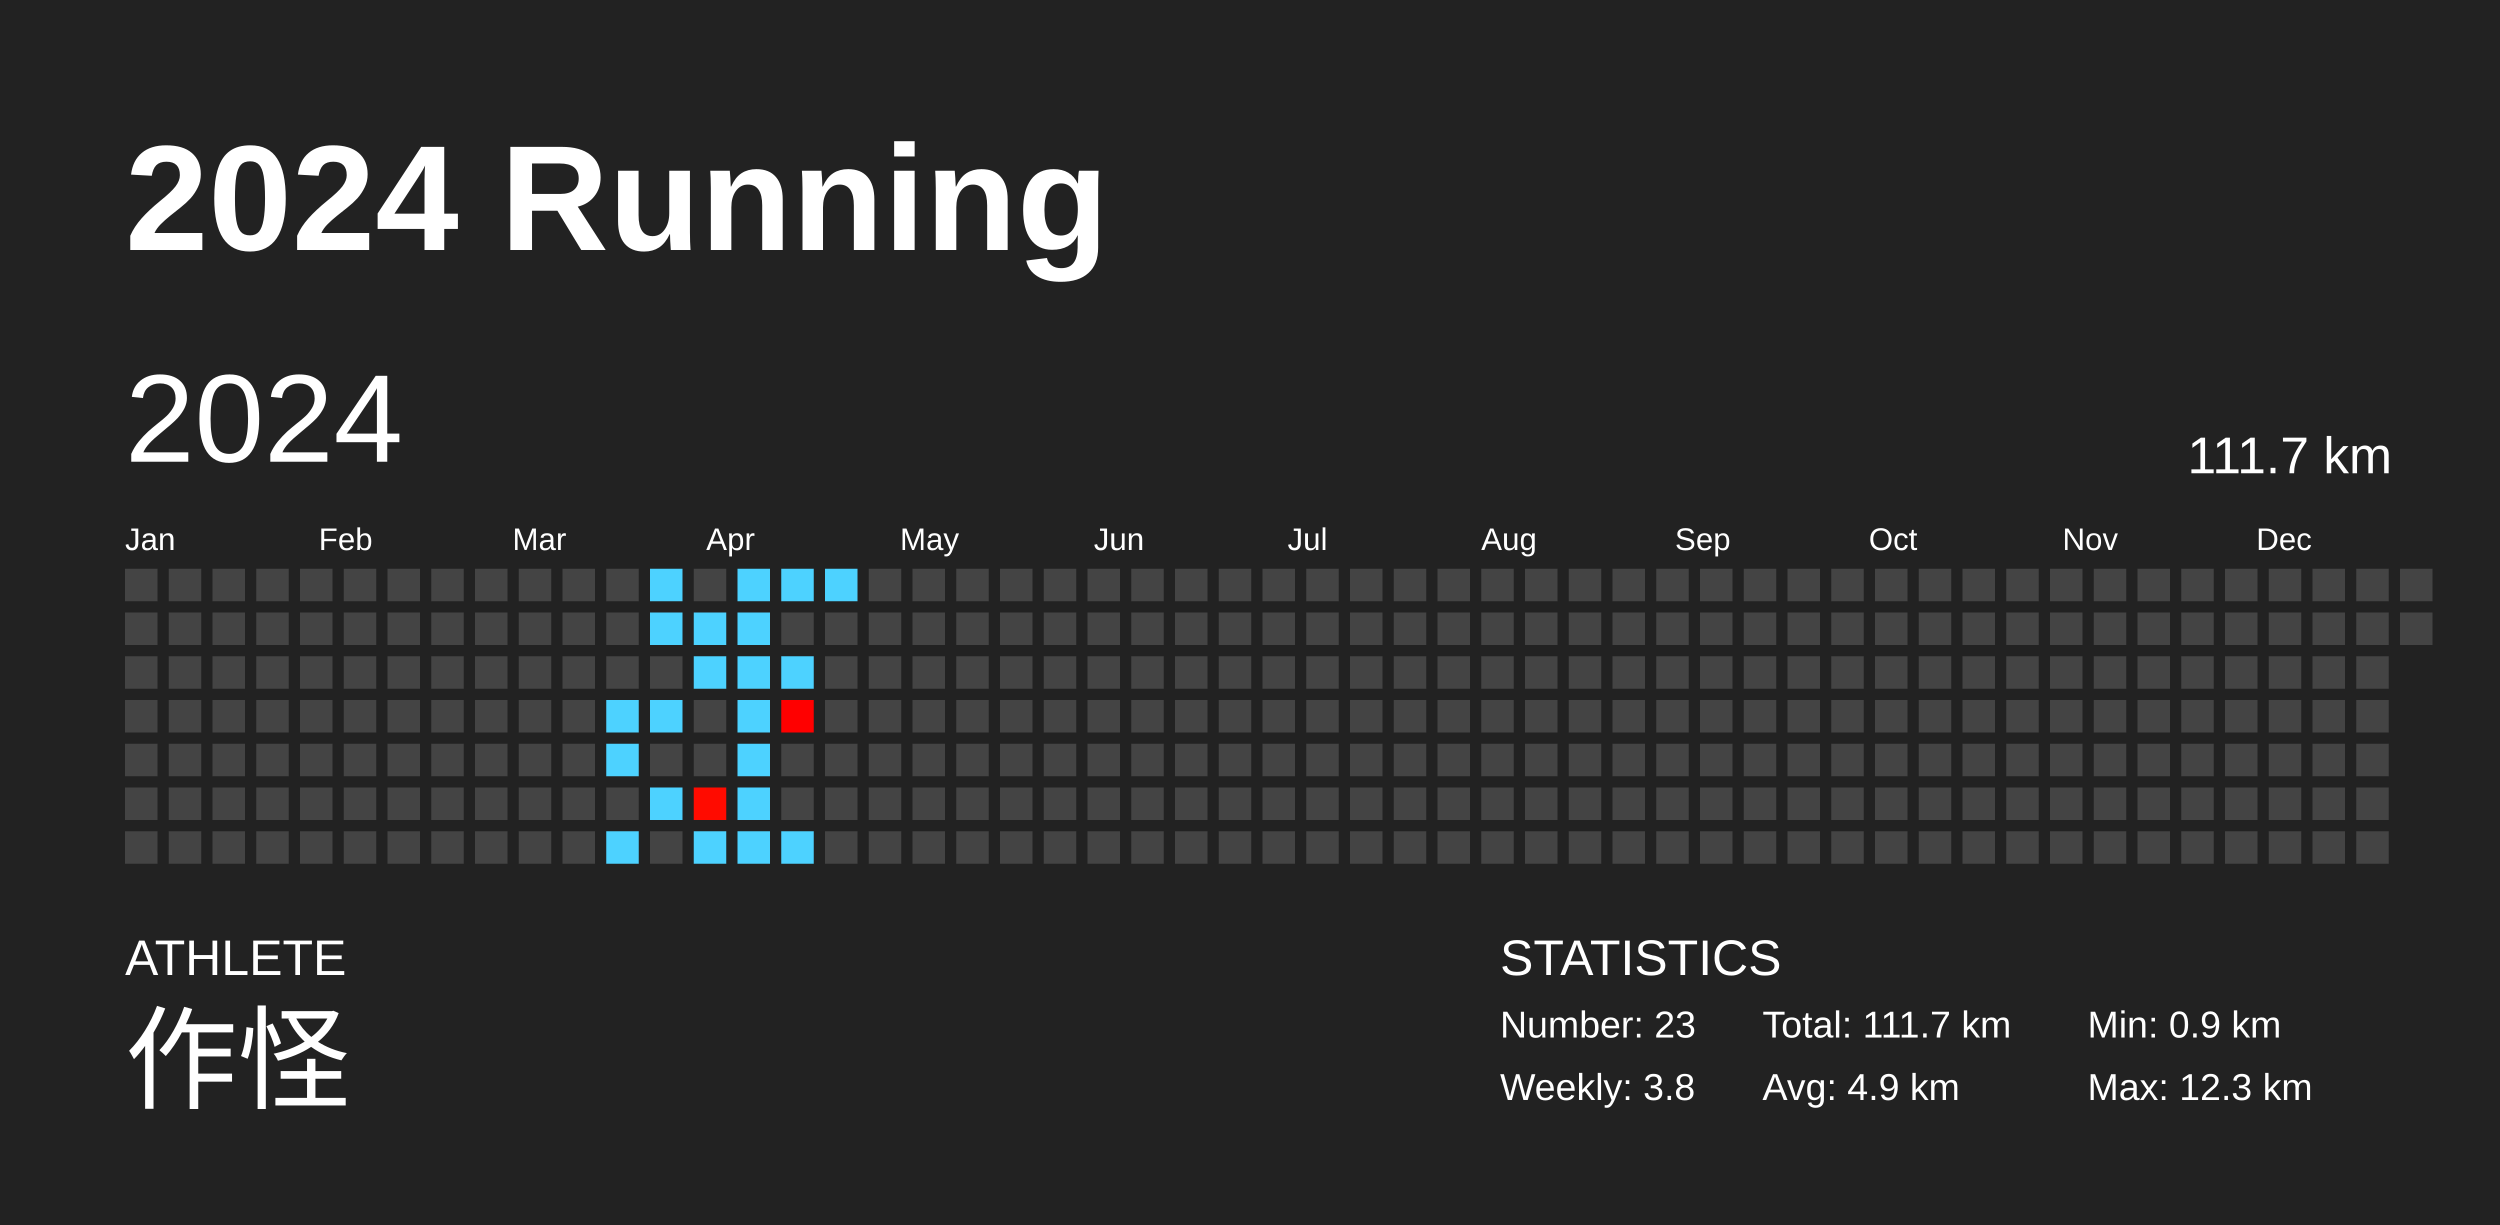
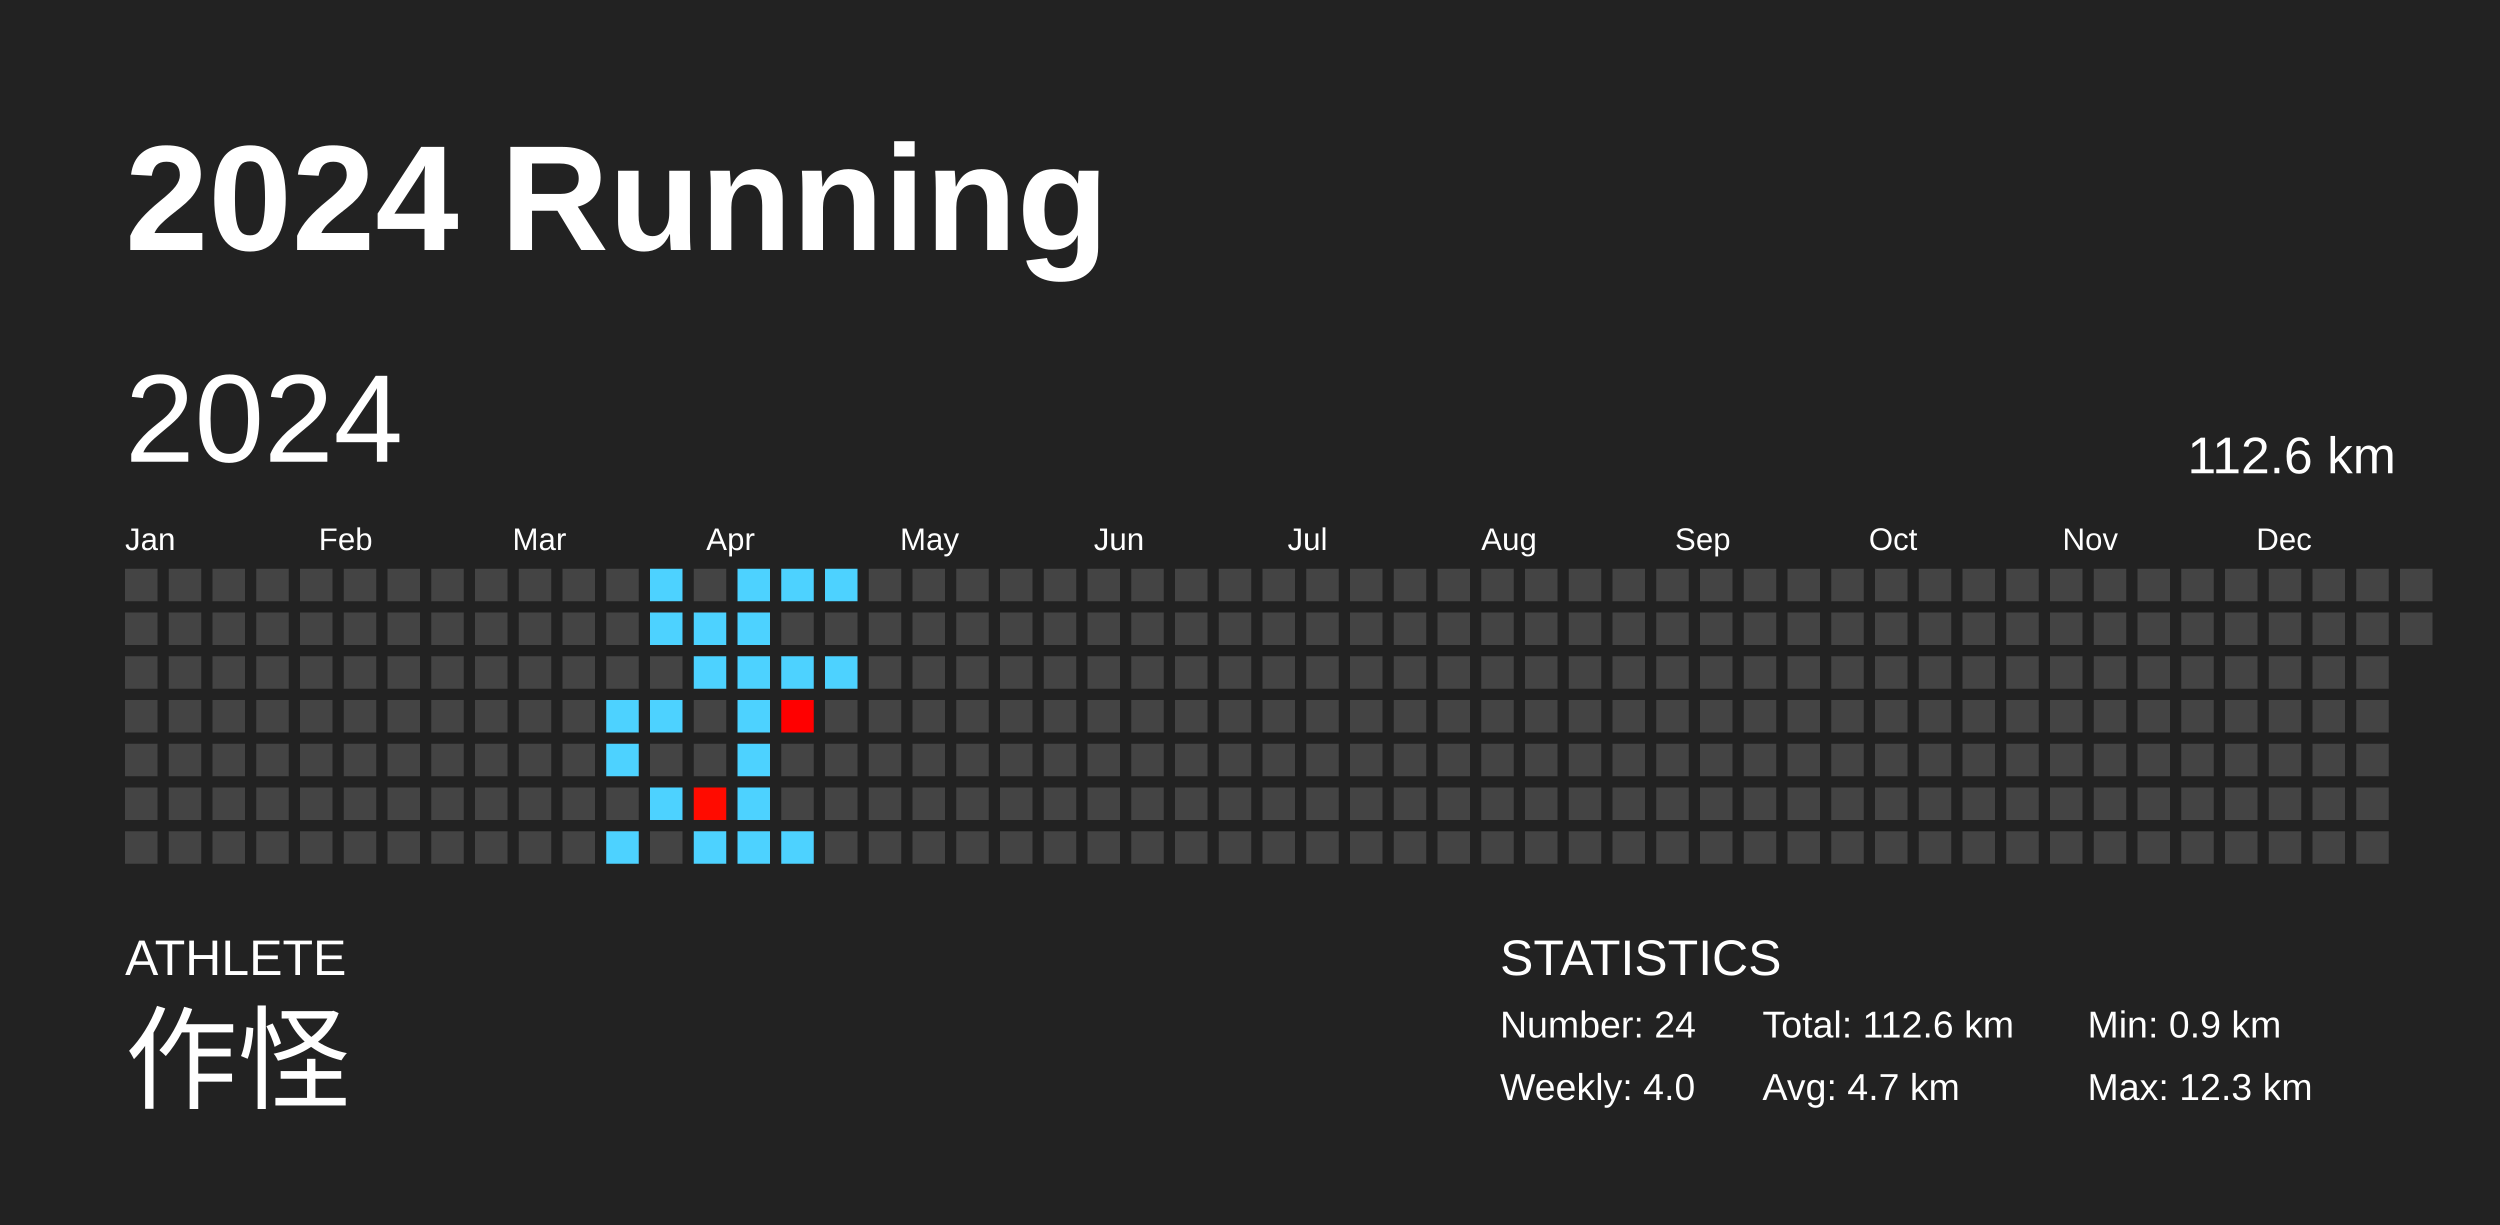
<svg xmlns="http://www.w3.org/2000/svg" baseProfile="full" height="98mm" version="1.1" viewBox="0,0,200,98" width="200mm">
  <defs />
  <rect fill="#222222" height="98" width="200" x="0" y="0" />
  <text fill="#FFFFFF" style="font-size:12px; font-family:Arial; font-weight:bold;" x="10" y="20">2024 Running</text>
  <text fill="#FFFFFF" style="font-size:4px; font-family:Arial" x="10" y="78">ATHLETE</text>
  <text fill="#FFFFFF" style="font-size:9px; font-family:Arial" x="10" y="88">作怪</text>
  <text fill="#FFFFFF" style="font-size:4px; font-family:Arial" x="120" y="78">STATISTICS</text>
-   <text fill="#FFFFFF" style="font-size:3px; font-family:Arial" x="120" y="83">Number: 23</text>
-   <text fill="#FFFFFF" style="font-size:3px; font-family:Arial" x="120" y="88">Weekly: 3.8</text>
-   <text fill="#FFFFFF" style="font-size:3px; font-family:Arial" x="141" y="83">Total: 111.7 km</text>
-   <text fill="#FFFFFF" style="font-size:3px; font-family:Arial" x="141" y="88">Avg: 4.9 km</text>
+   <text fill="#FFFFFF" style="font-size:3px; font-family:Arial" x="120" y="83">Number: 24</text>
+   <text fill="#FFFFFF" style="font-size:3px; font-family:Arial" x="120" y="88">Weekly: 4.0</text>
+   <text fill="#FFFFFF" style="font-size:3px; font-family:Arial" x="141" y="83">Total: 112.6 km</text>
+   <text fill="#FFFFFF" style="font-size:3px; font-family:Arial" x="141" y="88">Avg: 4.7 km</text>
  <text fill="#FFFFFF" style="font-size:3px; font-family:Arial" x="167" y="83">Min: 0.9 km</text>
  <text fill="#FFFFFF" style="font-size:3px; font-family:Arial" x="167" y="88">Max: 12.3 km</text>
  <text dominant-baseline="hanging" fill="#FFFFFF" style="font-size:10.0px; font-family:Arial;" x="10" y="30">2024</text>
-   <text dominant-baseline="hanging" fill="#FFFFFF" style="font-size:4.125px; font-family:Arial;" x="175" y="35">111.7 km</text>
+   <text dominant-baseline="hanging" fill="#FFFFFF" style="font-size:4.125px; font-family:Arial;" x="175" y="35">112.6 km</text>
  <text fill="#FFFFFF" style="font-size:2.5px; font-family:Arial" x="10.0" y="44">Jan</text>
  <text fill="#FFFFFF" style="font-size:2.5px; font-family:Arial" x="25.5" y="44">Feb</text>
  <text fill="#FFFFFF" style="font-size:2.5px; font-family:Arial" x="41.0" y="44">Mar</text>
  <text fill="#FFFFFF" style="font-size:2.5px; font-family:Arial" x="56.5" y="44">Apr</text>
  <text fill="#FFFFFF" style="font-size:2.5px; font-family:Arial" x="72.0" y="44">May</text>
  <text fill="#FFFFFF" style="font-size:2.5px; font-family:Arial" x="87.5" y="44">Jun</text>
  <text fill="#FFFFFF" style="font-size:2.5px; font-family:Arial" x="103.0" y="44">Jul</text>
  <text fill="#FFFFFF" style="font-size:2.5px; font-family:Arial" x="118.5" y="44">Aug</text>
  <text fill="#FFFFFF" style="font-size:2.5px; font-family:Arial" x="134.0" y="44">Sep</text>
  <text fill="#FFFFFF" style="font-size:2.5px; font-family:Arial" x="149.5" y="44">Oct</text>
  <text fill="#FFFFFF" style="font-size:2.5px; font-family:Arial" x="165.0" y="44">Nov</text>
  <text fill="#FFFFFF" style="font-size:2.5px; font-family:Arial" x="180.5" y="44">Dec</text>
  <rect fill="#444444" height="2.6" width="2.6" x="10.0" y="45.5" />
  <rect fill="#444444" height="2.6" width="2.6" x="10.0" y="49.0" />
  <rect fill="#444444" height="2.6" width="2.6" x="10.0" y="52.5" />
  <rect fill="#444444" height="2.6" width="2.6" x="10.0" y="56.0" />
  <rect fill="#444444" height="2.6" width="2.6" x="10.0" y="59.5" />
  <rect fill="#444444" height="2.6" width="2.6" x="10.0" y="63.0" />
  <rect fill="#444444" height="2.6" width="2.6" x="10.0" y="66.5" />
  <rect fill="#444444" height="2.6" width="2.6" x="13.5" y="45.5" />
  <rect fill="#444444" height="2.6" width="2.6" x="13.5" y="49.0" />
  <rect fill="#444444" height="2.6" width="2.6" x="13.5" y="52.5" />
  <rect fill="#444444" height="2.6" width="2.6" x="13.5" y="56.0" />
  <rect fill="#444444" height="2.6" width="2.6" x="13.5" y="59.5" />
  <rect fill="#444444" height="2.6" width="2.6" x="13.5" y="63.0" />
  <rect fill="#444444" height="2.6" width="2.6" x="13.5" y="66.5" />
  <rect fill="#444444" height="2.6" width="2.6" x="17.0" y="45.5" />
  <rect fill="#444444" height="2.6" width="2.6" x="17.0" y="49.0" />
  <rect fill="#444444" height="2.6" width="2.6" x="17.0" y="52.5" />
  <rect fill="#444444" height="2.6" width="2.6" x="17.0" y="56.0" />
  <rect fill="#444444" height="2.6" width="2.6" x="17.0" y="59.5" />
  <rect fill="#444444" height="2.6" width="2.6" x="17.0" y="63.0" />
  <rect fill="#444444" height="2.6" width="2.6" x="17.0" y="66.5" />
  <rect fill="#444444" height="2.6" width="2.6" x="20.5" y="45.5" />
  <rect fill="#444444" height="2.6" width="2.6" x="20.5" y="49.0" />
  <rect fill="#444444" height="2.6" width="2.6" x="20.5" y="52.5" />
  <rect fill="#444444" height="2.6" width="2.6" x="20.5" y="56.0" />
  <rect fill="#444444" height="2.6" width="2.6" x="20.5" y="59.5" />
  <rect fill="#444444" height="2.6" width="2.6" x="20.5" y="63.0" />
  <rect fill="#444444" height="2.6" width="2.6" x="20.5" y="66.5" />
  <rect fill="#444444" height="2.6" width="2.6" x="24.0" y="45.5" />
  <rect fill="#444444" height="2.6" width="2.6" x="24.0" y="49.0" />
  <rect fill="#444444" height="2.6" width="2.6" x="24.0" y="52.5" />
  <rect fill="#444444" height="2.6" width="2.6" x="24.0" y="56.0" />
  <rect fill="#444444" height="2.6" width="2.6" x="24.0" y="59.5" />
  <rect fill="#444444" height="2.6" width="2.6" x="24.0" y="63.0" />
  <rect fill="#444444" height="2.6" width="2.6" x="24.0" y="66.5" />
  <rect fill="#444444" height="2.6" width="2.6" x="27.5" y="45.5" />
  <rect fill="#444444" height="2.6" width="2.6" x="27.5" y="49.0" />
  <rect fill="#444444" height="2.6" width="2.6" x="27.5" y="52.5" />
  <rect fill="#444444" height="2.6" width="2.6" x="27.5" y="56.0" />
  <rect fill="#444444" height="2.6" width="2.6" x="27.5" y="59.5" />
  <rect fill="#444444" height="2.6" width="2.6" x="27.5" y="63.0" />
  <rect fill="#444444" height="2.6" width="2.6" x="27.5" y="66.5" />
  <rect fill="#444444" height="2.6" width="2.6" x="31.0" y="45.5" />
  <rect fill="#444444" height="2.6" width="2.6" x="31.0" y="49.0" />
  <rect fill="#444444" height="2.6" width="2.6" x="31.0" y="52.5" />
  <rect fill="#444444" height="2.6" width="2.6" x="31.0" y="56.0" />
  <rect fill="#444444" height="2.6" width="2.6" x="31.0" y="59.5" />
  <rect fill="#444444" height="2.6" width="2.6" x="31.0" y="63.0" />
  <rect fill="#444444" height="2.6" width="2.6" x="31.0" y="66.5" />
  <rect fill="#444444" height="2.6" width="2.6" x="34.5" y="45.5" />
  <rect fill="#444444" height="2.6" width="2.6" x="34.5" y="49.0" />
  <rect fill="#444444" height="2.6" width="2.6" x="34.5" y="52.5" />
  <rect fill="#444444" height="2.6" width="2.6" x="34.5" y="56.0" />
  <rect fill="#444444" height="2.6" width="2.6" x="34.5" y="59.5" />
  <rect fill="#444444" height="2.6" width="2.6" x="34.5" y="63.0" />
  <rect fill="#444444" height="2.6" width="2.6" x="34.5" y="66.5" />
  <rect fill="#444444" height="2.6" width="2.6" x="38.0" y="45.5" />
  <rect fill="#444444" height="2.6" width="2.6" x="38.0" y="49.0" />
  <rect fill="#444444" height="2.6" width="2.6" x="38.0" y="52.5" />
  <rect fill="#444444" height="2.6" width="2.6" x="38.0" y="56.0" />
  <rect fill="#444444" height="2.6" width="2.6" x="38.0" y="59.5" />
  <rect fill="#444444" height="2.6" width="2.6" x="38.0" y="63.0" />
  <rect fill="#444444" height="2.6" width="2.6" x="38.0" y="66.5" />
  <rect fill="#444444" height="2.6" width="2.6" x="41.5" y="45.5" />
  <rect fill="#444444" height="2.6" width="2.6" x="41.5" y="49.0" />
  <rect fill="#444444" height="2.6" width="2.6" x="41.5" y="52.5" />
  <rect fill="#444444" height="2.6" width="2.6" x="41.5" y="56.0" />
  <rect fill="#444444" height="2.6" width="2.6" x="41.5" y="59.5" />
  <rect fill="#444444" height="2.6" width="2.6" x="41.5" y="63.0" />
  <rect fill="#444444" height="2.6" width="2.6" x="41.5" y="66.5" />
  <rect fill="#444444" height="2.6" width="2.6" x="45.0" y="45.5" />
  <rect fill="#444444" height="2.6" width="2.6" x="45.0" y="49.0" />
  <rect fill="#444444" height="2.6" width="2.6" x="45.0" y="52.5" />
  <rect fill="#444444" height="2.6" width="2.6" x="45.0" y="56.0" />
  <rect fill="#444444" height="2.6" width="2.6" x="45.0" y="59.5" />
  <rect fill="#444444" height="2.6" width="2.6" x="45.0" y="63.0" />
  <rect fill="#444444" height="2.6" width="2.6" x="45.0" y="66.5" />
  <rect fill="#444444" height="2.6" width="2.6" x="48.5" y="45.5" />
  <rect fill="#444444" height="2.6" width="2.6" x="48.5" y="49.0" />
  <rect fill="#444444" height="2.6" width="2.6" x="48.5" y="52.5" />
  <rect fill="#4dd2ff" height="2.6" width="2.6" x="48.5" y="56.0" />
  <rect fill="#4dd2ff" height="2.6" width="2.6" x="48.5" y="59.5" />
  <rect fill="#444444" height="2.6" width="2.6" x="48.5" y="63.0" />
  <rect fill="#4dd2ff" height="2.6" width="2.6" x="48.5" y="66.5" />
  <rect fill="#4dd2ff" height="2.6" width="2.6" x="52.0" y="45.5" />
  <rect fill="#4dd2ff" height="2.6" width="2.6" x="52.0" y="49.0" />
  <rect fill="#444444" height="2.6" width="2.6" x="52.0" y="52.5" />
  <rect fill="#4dd2ff" height="2.6" width="2.6" x="52.0" y="56.0" />
  <rect fill="#444444" height="2.6" width="2.6" x="52.0" y="59.5" />
  <rect fill="#4dd2ff" height="2.6" width="2.6" x="52.0" y="63.0" />
  <rect fill="#444444" height="2.6" width="2.6" x="52.0" y="66.5" />
  <rect fill="#444444" height="2.6" width="2.6" x="55.5" y="45.5" />
  <rect fill="#4dd2ff" height="2.6" width="2.6" x="55.5" y="49.0" />
  <rect fill="#4dd2ff" height="2.6" width="2.6" x="55.5" y="52.5" />
  <rect fill="#444444" height="2.6" width="2.6" x="55.5" y="56.0" />
  <rect fill="#444444" height="2.6" width="2.6" x="55.5" y="59.5" />
  <rect fill="#ff0b00" height="2.6" width="2.6" x="55.5" y="63.0" />
  <rect fill="#4dd2ff" height="2.6" width="2.6" x="55.5" y="66.5" />
  <rect fill="#4dd2ff" height="2.6" width="2.6" x="59.0" y="45.5" />
  <rect fill="#4dd2ff" height="2.6" width="2.6" x="59.0" y="49.0" />
  <rect fill="#4dd2ff" height="2.6" width="2.6" x="59.0" y="52.5" />
  <rect fill="#4dd2ff" height="2.6" width="2.6" x="59.0" y="56.0" />
  <rect fill="#4dd2ff" height="2.6" width="2.6" x="59.0" y="59.5" />
  <rect fill="#4dd2ff" height="2.6" width="2.6" x="59.0" y="63.0" />
  <rect fill="#4dd2ff" height="2.6" width="2.6" x="59.0" y="66.5" />
  <rect fill="#4dd2ff" height="2.6" width="2.6" x="62.5" y="45.5" />
  <rect fill="#444444" height="2.6" width="2.6" x="62.5" y="49.0" />
  <rect fill="#4dd2ff" height="2.6" width="2.6" x="62.5" y="52.5" />
  <rect fill="#ff0000" height="2.6" width="2.6" x="62.5" y="56.0" />
  <rect fill="#444444" height="2.6" width="2.6" x="62.5" y="59.5" />
  <rect fill="#444444" height="2.6" width="2.6" x="62.5" y="63.0" />
  <rect fill="#4dd2ff" height="2.6" width="2.6" x="62.5" y="66.5" />
  <rect fill="#4dd2ff" height="2.6" width="2.6" x="66.0" y="45.5" />
  <rect fill="#444444" height="2.6" width="2.6" x="66.0" y="49.0" />
-   <rect fill="#444444" height="2.6" width="2.6" x="66.0" y="52.5" />
+   <rect fill="#4dd2ff" height="2.6" width="2.6" x="66.0" y="52.5" />
  <rect fill="#444444" height="2.6" width="2.6" x="66.0" y="56.0" />
  <rect fill="#444444" height="2.6" width="2.6" x="66.0" y="59.5" />
  <rect fill="#444444" height="2.6" width="2.6" x="66.0" y="63.0" />
  <rect fill="#444444" height="2.6" width="2.6" x="66.0" y="66.5" />
  <rect fill="#444444" height="2.6" width="2.6" x="69.5" y="45.5" />
  <rect fill="#444444" height="2.6" width="2.6" x="69.5" y="49.0" />
  <rect fill="#444444" height="2.6" width="2.6" x="69.5" y="52.5" />
  <rect fill="#444444" height="2.6" width="2.6" x="69.5" y="56.0" />
  <rect fill="#444444" height="2.6" width="2.6" x="69.5" y="59.5" />
  <rect fill="#444444" height="2.6" width="2.6" x="69.5" y="63.0" />
  <rect fill="#444444" height="2.6" width="2.6" x="69.5" y="66.5" />
  <rect fill="#444444" height="2.6" width="2.6" x="73.0" y="45.5" />
  <rect fill="#444444" height="2.6" width="2.6" x="73.0" y="49.0" />
  <rect fill="#444444" height="2.6" width="2.6" x="73.0" y="52.5" />
  <rect fill="#444444" height="2.6" width="2.6" x="73.0" y="56.0" />
  <rect fill="#444444" height="2.6" width="2.6" x="73.0" y="59.5" />
  <rect fill="#444444" height="2.6" width="2.6" x="73.0" y="63.0" />
  <rect fill="#444444" height="2.6" width="2.6" x="73.0" y="66.5" />
  <rect fill="#444444" height="2.6" width="2.6" x="76.5" y="45.5" />
  <rect fill="#444444" height="2.6" width="2.6" x="76.5" y="49.0" />
  <rect fill="#444444" height="2.6" width="2.6" x="76.5" y="52.5" />
  <rect fill="#444444" height="2.6" width="2.6" x="76.5" y="56.0" />
  <rect fill="#444444" height="2.6" width="2.6" x="76.5" y="59.5" />
  <rect fill="#444444" height="2.6" width="2.6" x="76.5" y="63.0" />
  <rect fill="#444444" height="2.6" width="2.6" x="76.5" y="66.5" />
  <rect fill="#444444" height="2.6" width="2.6" x="80.0" y="45.5" />
  <rect fill="#444444" height="2.6" width="2.6" x="80.0" y="49.0" />
  <rect fill="#444444" height="2.6" width="2.6" x="80.0" y="52.5" />
  <rect fill="#444444" height="2.6" width="2.6" x="80.0" y="56.0" />
  <rect fill="#444444" height="2.6" width="2.6" x="80.0" y="59.5" />
  <rect fill="#444444" height="2.6" width="2.6" x="80.0" y="63.0" />
  <rect fill="#444444" height="2.6" width="2.6" x="80.0" y="66.5" />
  <rect fill="#444444" height="2.6" width="2.6" x="83.5" y="45.5" />
  <rect fill="#444444" height="2.6" width="2.6" x="83.5" y="49.0" />
  <rect fill="#444444" height="2.6" width="2.6" x="83.5" y="52.5" />
  <rect fill="#444444" height="2.6" width="2.6" x="83.5" y="56.0" />
  <rect fill="#444444" height="2.6" width="2.6" x="83.5" y="59.5" />
  <rect fill="#444444" height="2.6" width="2.6" x="83.5" y="63.0" />
  <rect fill="#444444" height="2.6" width="2.6" x="83.5" y="66.5" />
  <rect fill="#444444" height="2.6" width="2.6" x="87.0" y="45.5" />
  <rect fill="#444444" height="2.6" width="2.6" x="87.0" y="49.0" />
  <rect fill="#444444" height="2.6" width="2.6" x="87.0" y="52.5" />
  <rect fill="#444444" height="2.6" width="2.6" x="87.0" y="56.0" />
  <rect fill="#444444" height="2.6" width="2.6" x="87.0" y="59.5" />
  <rect fill="#444444" height="2.6" width="2.6" x="87.0" y="63.0" />
  <rect fill="#444444" height="2.6" width="2.6" x="87.0" y="66.5" />
  <rect fill="#444444" height="2.6" width="2.6" x="90.5" y="45.5" />
  <rect fill="#444444" height="2.6" width="2.6" x="90.5" y="49.0" />
  <rect fill="#444444" height="2.6" width="2.6" x="90.5" y="52.5" />
  <rect fill="#444444" height="2.6" width="2.6" x="90.5" y="56.0" />
  <rect fill="#444444" height="2.6" width="2.6" x="90.5" y="59.5" />
  <rect fill="#444444" height="2.6" width="2.6" x="90.5" y="63.0" />
  <rect fill="#444444" height="2.6" width="2.6" x="90.5" y="66.5" />
  <rect fill="#444444" height="2.6" width="2.6" x="94.0" y="45.5" />
  <rect fill="#444444" height="2.6" width="2.6" x="94.0" y="49.0" />
  <rect fill="#444444" height="2.6" width="2.6" x="94.0" y="52.5" />
  <rect fill="#444444" height="2.6" width="2.6" x="94.0" y="56.0" />
  <rect fill="#444444" height="2.6" width="2.6" x="94.0" y="59.5" />
  <rect fill="#444444" height="2.6" width="2.6" x="94.0" y="63.0" />
  <rect fill="#444444" height="2.6" width="2.6" x="94.0" y="66.5" />
  <rect fill="#444444" height="2.6" width="2.6" x="97.5" y="45.5" />
  <rect fill="#444444" height="2.6" width="2.6" x="97.5" y="49.0" />
  <rect fill="#444444" height="2.6" width="2.6" x="97.5" y="52.5" />
  <rect fill="#444444" height="2.6" width="2.6" x="97.5" y="56.0" />
  <rect fill="#444444" height="2.6" width="2.6" x="97.5" y="59.5" />
  <rect fill="#444444" height="2.6" width="2.6" x="97.5" y="63.0" />
  <rect fill="#444444" height="2.6" width="2.6" x="97.5" y="66.5" />
  <rect fill="#444444" height="2.6" width="2.6" x="101.0" y="45.5" />
  <rect fill="#444444" height="2.6" width="2.6" x="101.0" y="49.0" />
  <rect fill="#444444" height="2.6" width="2.6" x="101.0" y="52.5" />
  <rect fill="#444444" height="2.6" width="2.6" x="101.0" y="56.0" />
  <rect fill="#444444" height="2.6" width="2.6" x="101.0" y="59.5" />
  <rect fill="#444444" height="2.6" width="2.6" x="101.0" y="63.0" />
  <rect fill="#444444" height="2.6" width="2.6" x="101.0" y="66.5" />
  <rect fill="#444444" height="2.6" width="2.6" x="104.5" y="45.5" />
  <rect fill="#444444" height="2.6" width="2.6" x="104.5" y="49.0" />
  <rect fill="#444444" height="2.6" width="2.6" x="104.5" y="52.5" />
  <rect fill="#444444" height="2.6" width="2.6" x="104.5" y="56.0" />
  <rect fill="#444444" height="2.6" width="2.6" x="104.5" y="59.5" />
  <rect fill="#444444" height="2.6" width="2.6" x="104.5" y="63.0" />
  <rect fill="#444444" height="2.6" width="2.6" x="104.5" y="66.5" />
  <rect fill="#444444" height="2.6" width="2.6" x="108.0" y="45.5" />
  <rect fill="#444444" height="2.6" width="2.6" x="108.0" y="49.0" />
  <rect fill="#444444" height="2.6" width="2.6" x="108.0" y="52.5" />
  <rect fill="#444444" height="2.6" width="2.6" x="108.0" y="56.0" />
  <rect fill="#444444" height="2.6" width="2.6" x="108.0" y="59.5" />
  <rect fill="#444444" height="2.6" width="2.6" x="108.0" y="63.0" />
  <rect fill="#444444" height="2.6" width="2.6" x="108.0" y="66.5" />
  <rect fill="#444444" height="2.6" width="2.6" x="111.5" y="45.5" />
  <rect fill="#444444" height="2.6" width="2.6" x="111.5" y="49.0" />
  <rect fill="#444444" height="2.6" width="2.6" x="111.5" y="52.5" />
  <rect fill="#444444" height="2.6" width="2.6" x="111.5" y="56.0" />
  <rect fill="#444444" height="2.6" width="2.6" x="111.5" y="59.5" />
  <rect fill="#444444" height="2.6" width="2.6" x="111.5" y="63.0" />
  <rect fill="#444444" height="2.6" width="2.6" x="111.5" y="66.5" />
  <rect fill="#444444" height="2.6" width="2.6" x="115.0" y="45.5" />
  <rect fill="#444444" height="2.6" width="2.6" x="115.0" y="49.0" />
  <rect fill="#444444" height="2.6" width="2.6" x="115.0" y="52.5" />
  <rect fill="#444444" height="2.6" width="2.6" x="115.0" y="56.0" />
  <rect fill="#444444" height="2.6" width="2.6" x="115.0" y="59.5" />
  <rect fill="#444444" height="2.6" width="2.6" x="115.0" y="63.0" />
  <rect fill="#444444" height="2.6" width="2.6" x="115.0" y="66.5" />
  <rect fill="#444444" height="2.6" width="2.6" x="118.5" y="45.5" />
  <rect fill="#444444" height="2.6" width="2.6" x="118.5" y="49.0" />
  <rect fill="#444444" height="2.6" width="2.6" x="118.5" y="52.5" />
  <rect fill="#444444" height="2.6" width="2.6" x="118.5" y="56.0" />
  <rect fill="#444444" height="2.6" width="2.6" x="118.5" y="59.5" />
  <rect fill="#444444" height="2.6" width="2.6" x="118.5" y="63.0" />
  <rect fill="#444444" height="2.6" width="2.6" x="118.5" y="66.5" />
  <rect fill="#444444" height="2.6" width="2.6" x="122.0" y="45.5" />
  <rect fill="#444444" height="2.6" width="2.6" x="122.0" y="49.0" />
  <rect fill="#444444" height="2.6" width="2.6" x="122.0" y="52.5" />
  <rect fill="#444444" height="2.6" width="2.6" x="122.0" y="56.0" />
  <rect fill="#444444" height="2.6" width="2.6" x="122.0" y="59.5" />
  <rect fill="#444444" height="2.6" width="2.6" x="122.0" y="63.0" />
  <rect fill="#444444" height="2.6" width="2.6" x="122.0" y="66.5" />
  <rect fill="#444444" height="2.6" width="2.6" x="125.5" y="45.5" />
  <rect fill="#444444" height="2.6" width="2.6" x="125.5" y="49.0" />
  <rect fill="#444444" height="2.6" width="2.6" x="125.5" y="52.5" />
  <rect fill="#444444" height="2.6" width="2.6" x="125.5" y="56.0" />
  <rect fill="#444444" height="2.6" width="2.6" x="125.5" y="59.5" />
  <rect fill="#444444" height="2.6" width="2.6" x="125.5" y="63.0" />
  <rect fill="#444444" height="2.6" width="2.6" x="125.5" y="66.5" />
  <rect fill="#444444" height="2.6" width="2.6" x="129.0" y="45.5" />
  <rect fill="#444444" height="2.6" width="2.6" x="129.0" y="49.0" />
  <rect fill="#444444" height="2.6" width="2.6" x="129.0" y="52.5" />
  <rect fill="#444444" height="2.6" width="2.6" x="129.0" y="56.0" />
  <rect fill="#444444" height="2.6" width="2.6" x="129.0" y="59.5" />
  <rect fill="#444444" height="2.6" width="2.6" x="129.0" y="63.0" />
  <rect fill="#444444" height="2.6" width="2.6" x="129.0" y="66.5" />
  <rect fill="#444444" height="2.6" width="2.6" x="132.5" y="45.5" />
  <rect fill="#444444" height="2.6" width="2.6" x="132.5" y="49.0" />
  <rect fill="#444444" height="2.6" width="2.6" x="132.5" y="52.5" />
  <rect fill="#444444" height="2.6" width="2.6" x="132.5" y="56.0" />
  <rect fill="#444444" height="2.6" width="2.6" x="132.5" y="59.5" />
  <rect fill="#444444" height="2.6" width="2.6" x="132.5" y="63.0" />
  <rect fill="#444444" height="2.6" width="2.6" x="132.5" y="66.5" />
  <rect fill="#444444" height="2.6" width="2.6" x="136.0" y="45.5" />
  <rect fill="#444444" height="2.6" width="2.6" x="136.0" y="49.0" />
  <rect fill="#444444" height="2.6" width="2.6" x="136.0" y="52.5" />
  <rect fill="#444444" height="2.6" width="2.6" x="136.0" y="56.0" />
  <rect fill="#444444" height="2.6" width="2.6" x="136.0" y="59.5" />
  <rect fill="#444444" height="2.6" width="2.6" x="136.0" y="63.0" />
  <rect fill="#444444" height="2.6" width="2.6" x="136.0" y="66.5" />
  <rect fill="#444444" height="2.6" width="2.6" x="139.5" y="45.5" />
  <rect fill="#444444" height="2.6" width="2.6" x="139.5" y="49.0" />
  <rect fill="#444444" height="2.6" width="2.6" x="139.5" y="52.5" />
  <rect fill="#444444" height="2.6" width="2.6" x="139.5" y="56.0" />
  <rect fill="#444444" height="2.6" width="2.6" x="139.5" y="59.5" />
  <rect fill="#444444" height="2.6" width="2.6" x="139.5" y="63.0" />
  <rect fill="#444444" height="2.6" width="2.6" x="139.5" y="66.5" />
  <rect fill="#444444" height="2.6" width="2.6" x="143.0" y="45.5" />
  <rect fill="#444444" height="2.6" width="2.6" x="143.0" y="49.0" />
  <rect fill="#444444" height="2.6" width="2.6" x="143.0" y="52.5" />
  <rect fill="#444444" height="2.6" width="2.6" x="143.0" y="56.0" />
  <rect fill="#444444" height="2.6" width="2.6" x="143.0" y="59.5" />
  <rect fill="#444444" height="2.6" width="2.6" x="143.0" y="63.0" />
  <rect fill="#444444" height="2.6" width="2.6" x="143.0" y="66.5" />
  <rect fill="#444444" height="2.6" width="2.6" x="146.5" y="45.5" />
  <rect fill="#444444" height="2.6" width="2.6" x="146.5" y="49.0" />
  <rect fill="#444444" height="2.6" width="2.6" x="146.5" y="52.5" />
  <rect fill="#444444" height="2.6" width="2.6" x="146.5" y="56.0" />
  <rect fill="#444444" height="2.6" width="2.6" x="146.5" y="59.5" />
  <rect fill="#444444" height="2.6" width="2.6" x="146.5" y="63.0" />
  <rect fill="#444444" height="2.6" width="2.6" x="146.5" y="66.5" />
  <rect fill="#444444" height="2.6" width="2.6" x="150.0" y="45.5" />
  <rect fill="#444444" height="2.6" width="2.6" x="150.0" y="49.0" />
  <rect fill="#444444" height="2.6" width="2.6" x="150.0" y="52.5" />
  <rect fill="#444444" height="2.6" width="2.6" x="150.0" y="56.0" />
  <rect fill="#444444" height="2.6" width="2.6" x="150.0" y="59.5" />
  <rect fill="#444444" height="2.6" width="2.6" x="150.0" y="63.0" />
  <rect fill="#444444" height="2.6" width="2.6" x="150.0" y="66.5" />
  <rect fill="#444444" height="2.6" width="2.6" x="153.5" y="45.5" />
  <rect fill="#444444" height="2.6" width="2.6" x="153.5" y="49.0" />
  <rect fill="#444444" height="2.6" width="2.6" x="153.5" y="52.5" />
  <rect fill="#444444" height="2.6" width="2.6" x="153.5" y="56.0" />
  <rect fill="#444444" height="2.6" width="2.6" x="153.5" y="59.5" />
  <rect fill="#444444" height="2.6" width="2.6" x="153.5" y="63.0" />
  <rect fill="#444444" height="2.6" width="2.6" x="153.5" y="66.5" />
  <rect fill="#444444" height="2.6" width="2.6" x="157.0" y="45.5" />
  <rect fill="#444444" height="2.6" width="2.6" x="157.0" y="49.0" />
  <rect fill="#444444" height="2.6" width="2.6" x="157.0" y="52.5" />
  <rect fill="#444444" height="2.6" width="2.6" x="157.0" y="56.0" />
  <rect fill="#444444" height="2.6" width="2.6" x="157.0" y="59.5" />
  <rect fill="#444444" height="2.6" width="2.6" x="157.0" y="63.0" />
  <rect fill="#444444" height="2.6" width="2.6" x="157.0" y="66.5" />
  <rect fill="#444444" height="2.6" width="2.6" x="160.5" y="45.5" />
  <rect fill="#444444" height="2.6" width="2.6" x="160.5" y="49.0" />
  <rect fill="#444444" height="2.6" width="2.6" x="160.5" y="52.5" />
  <rect fill="#444444" height="2.6" width="2.6" x="160.5" y="56.0" />
  <rect fill="#444444" height="2.6" width="2.6" x="160.5" y="59.5" />
  <rect fill="#444444" height="2.6" width="2.6" x="160.5" y="63.0" />
  <rect fill="#444444" height="2.6" width="2.6" x="160.5" y="66.5" />
  <rect fill="#444444" height="2.6" width="2.6" x="164.0" y="45.5" />
  <rect fill="#444444" height="2.6" width="2.6" x="164.0" y="49.0" />
  <rect fill="#444444" height="2.6" width="2.6" x="164.0" y="52.5" />
  <rect fill="#444444" height="2.6" width="2.6" x="164.0" y="56.0" />
  <rect fill="#444444" height="2.6" width="2.6" x="164.0" y="59.5" />
  <rect fill="#444444" height="2.6" width="2.6" x="164.0" y="63.0" />
  <rect fill="#444444" height="2.6" width="2.6" x="164.0" y="66.5" />
  <rect fill="#444444" height="2.6" width="2.6" x="167.5" y="45.5" />
  <rect fill="#444444" height="2.6" width="2.6" x="167.5" y="49.0" />
  <rect fill="#444444" height="2.6" width="2.6" x="167.5" y="52.5" />
  <rect fill="#444444" height="2.6" width="2.6" x="167.5" y="56.0" />
  <rect fill="#444444" height="2.6" width="2.6" x="167.5" y="59.5" />
  <rect fill="#444444" height="2.6" width="2.6" x="167.5" y="63.0" />
  <rect fill="#444444" height="2.6" width="2.6" x="167.5" y="66.5" />
  <rect fill="#444444" height="2.6" width="2.6" x="171.0" y="45.5" />
  <rect fill="#444444" height="2.6" width="2.6" x="171.0" y="49.0" />
  <rect fill="#444444" height="2.6" width="2.6" x="171.0" y="52.5" />
  <rect fill="#444444" height="2.6" width="2.6" x="171.0" y="56.0" />
  <rect fill="#444444" height="2.6" width="2.6" x="171.0" y="59.5" />
  <rect fill="#444444" height="2.6" width="2.6" x="171.0" y="63.0" />
  <rect fill="#444444" height="2.6" width="2.6" x="171.0" y="66.5" />
  <rect fill="#444444" height="2.6" width="2.6" x="174.5" y="45.5" />
  <rect fill="#444444" height="2.6" width="2.6" x="174.5" y="49.0" />
  <rect fill="#444444" height="2.6" width="2.6" x="174.5" y="52.5" />
  <rect fill="#444444" height="2.6" width="2.6" x="174.5" y="56.0" />
  <rect fill="#444444" height="2.6" width="2.6" x="174.5" y="59.5" />
  <rect fill="#444444" height="2.6" width="2.6" x="174.5" y="63.0" />
  <rect fill="#444444" height="2.6" width="2.6" x="174.5" y="66.5" />
  <rect fill="#444444" height="2.6" width="2.6" x="178.0" y="45.5" />
  <rect fill="#444444" height="2.6" width="2.6" x="178.0" y="49.0" />
  <rect fill="#444444" height="2.6" width="2.6" x="178.0" y="52.5" />
  <rect fill="#444444" height="2.6" width="2.6" x="178.0" y="56.0" />
  <rect fill="#444444" height="2.6" width="2.6" x="178.0" y="59.5" />
  <rect fill="#444444" height="2.6" width="2.6" x="178.0" y="63.0" />
  <rect fill="#444444" height="2.6" width="2.6" x="178.0" y="66.5" />
  <rect fill="#444444" height="2.6" width="2.6" x="181.5" y="45.5" />
  <rect fill="#444444" height="2.6" width="2.6" x="181.5" y="49.0" />
  <rect fill="#444444" height="2.6" width="2.6" x="181.5" y="52.5" />
  <rect fill="#444444" height="2.6" width="2.6" x="181.5" y="56.0" />
  <rect fill="#444444" height="2.6" width="2.6" x="181.5" y="59.5" />
  <rect fill="#444444" height="2.6" width="2.6" x="181.5" y="63.0" />
  <rect fill="#444444" height="2.6" width="2.6" x="181.5" y="66.5" />
  <rect fill="#444444" height="2.6" width="2.6" x="185.0" y="45.5" />
  <rect fill="#444444" height="2.6" width="2.6" x="185.0" y="49.0" />
  <rect fill="#444444" height="2.6" width="2.6" x="185.0" y="52.5" />
  <rect fill="#444444" height="2.6" width="2.6" x="185.0" y="56.0" />
  <rect fill="#444444" height="2.6" width="2.6" x="185.0" y="59.5" />
  <rect fill="#444444" height="2.6" width="2.6" x="185.0" y="63.0" />
  <rect fill="#444444" height="2.6" width="2.6" x="185.0" y="66.5" />
  <rect fill="#444444" height="2.6" width="2.6" x="188.5" y="45.5" />
  <rect fill="#444444" height="2.6" width="2.6" x="188.5" y="49.0" />
  <rect fill="#444444" height="2.6" width="2.6" x="188.5" y="52.5" />
  <rect fill="#444444" height="2.6" width="2.6" x="188.5" y="56.0" />
  <rect fill="#444444" height="2.6" width="2.6" x="188.5" y="59.5" />
  <rect fill="#444444" height="2.6" width="2.6" x="188.5" y="63.0" />
  <rect fill="#444444" height="2.6" width="2.6" x="188.5" y="66.5" />
  <rect fill="#444444" height="2.6" width="2.6" x="192.0" y="45.5" />
  <rect fill="#444444" height="2.6" width="2.6" x="192.0" y="49.0" />
</svg>
